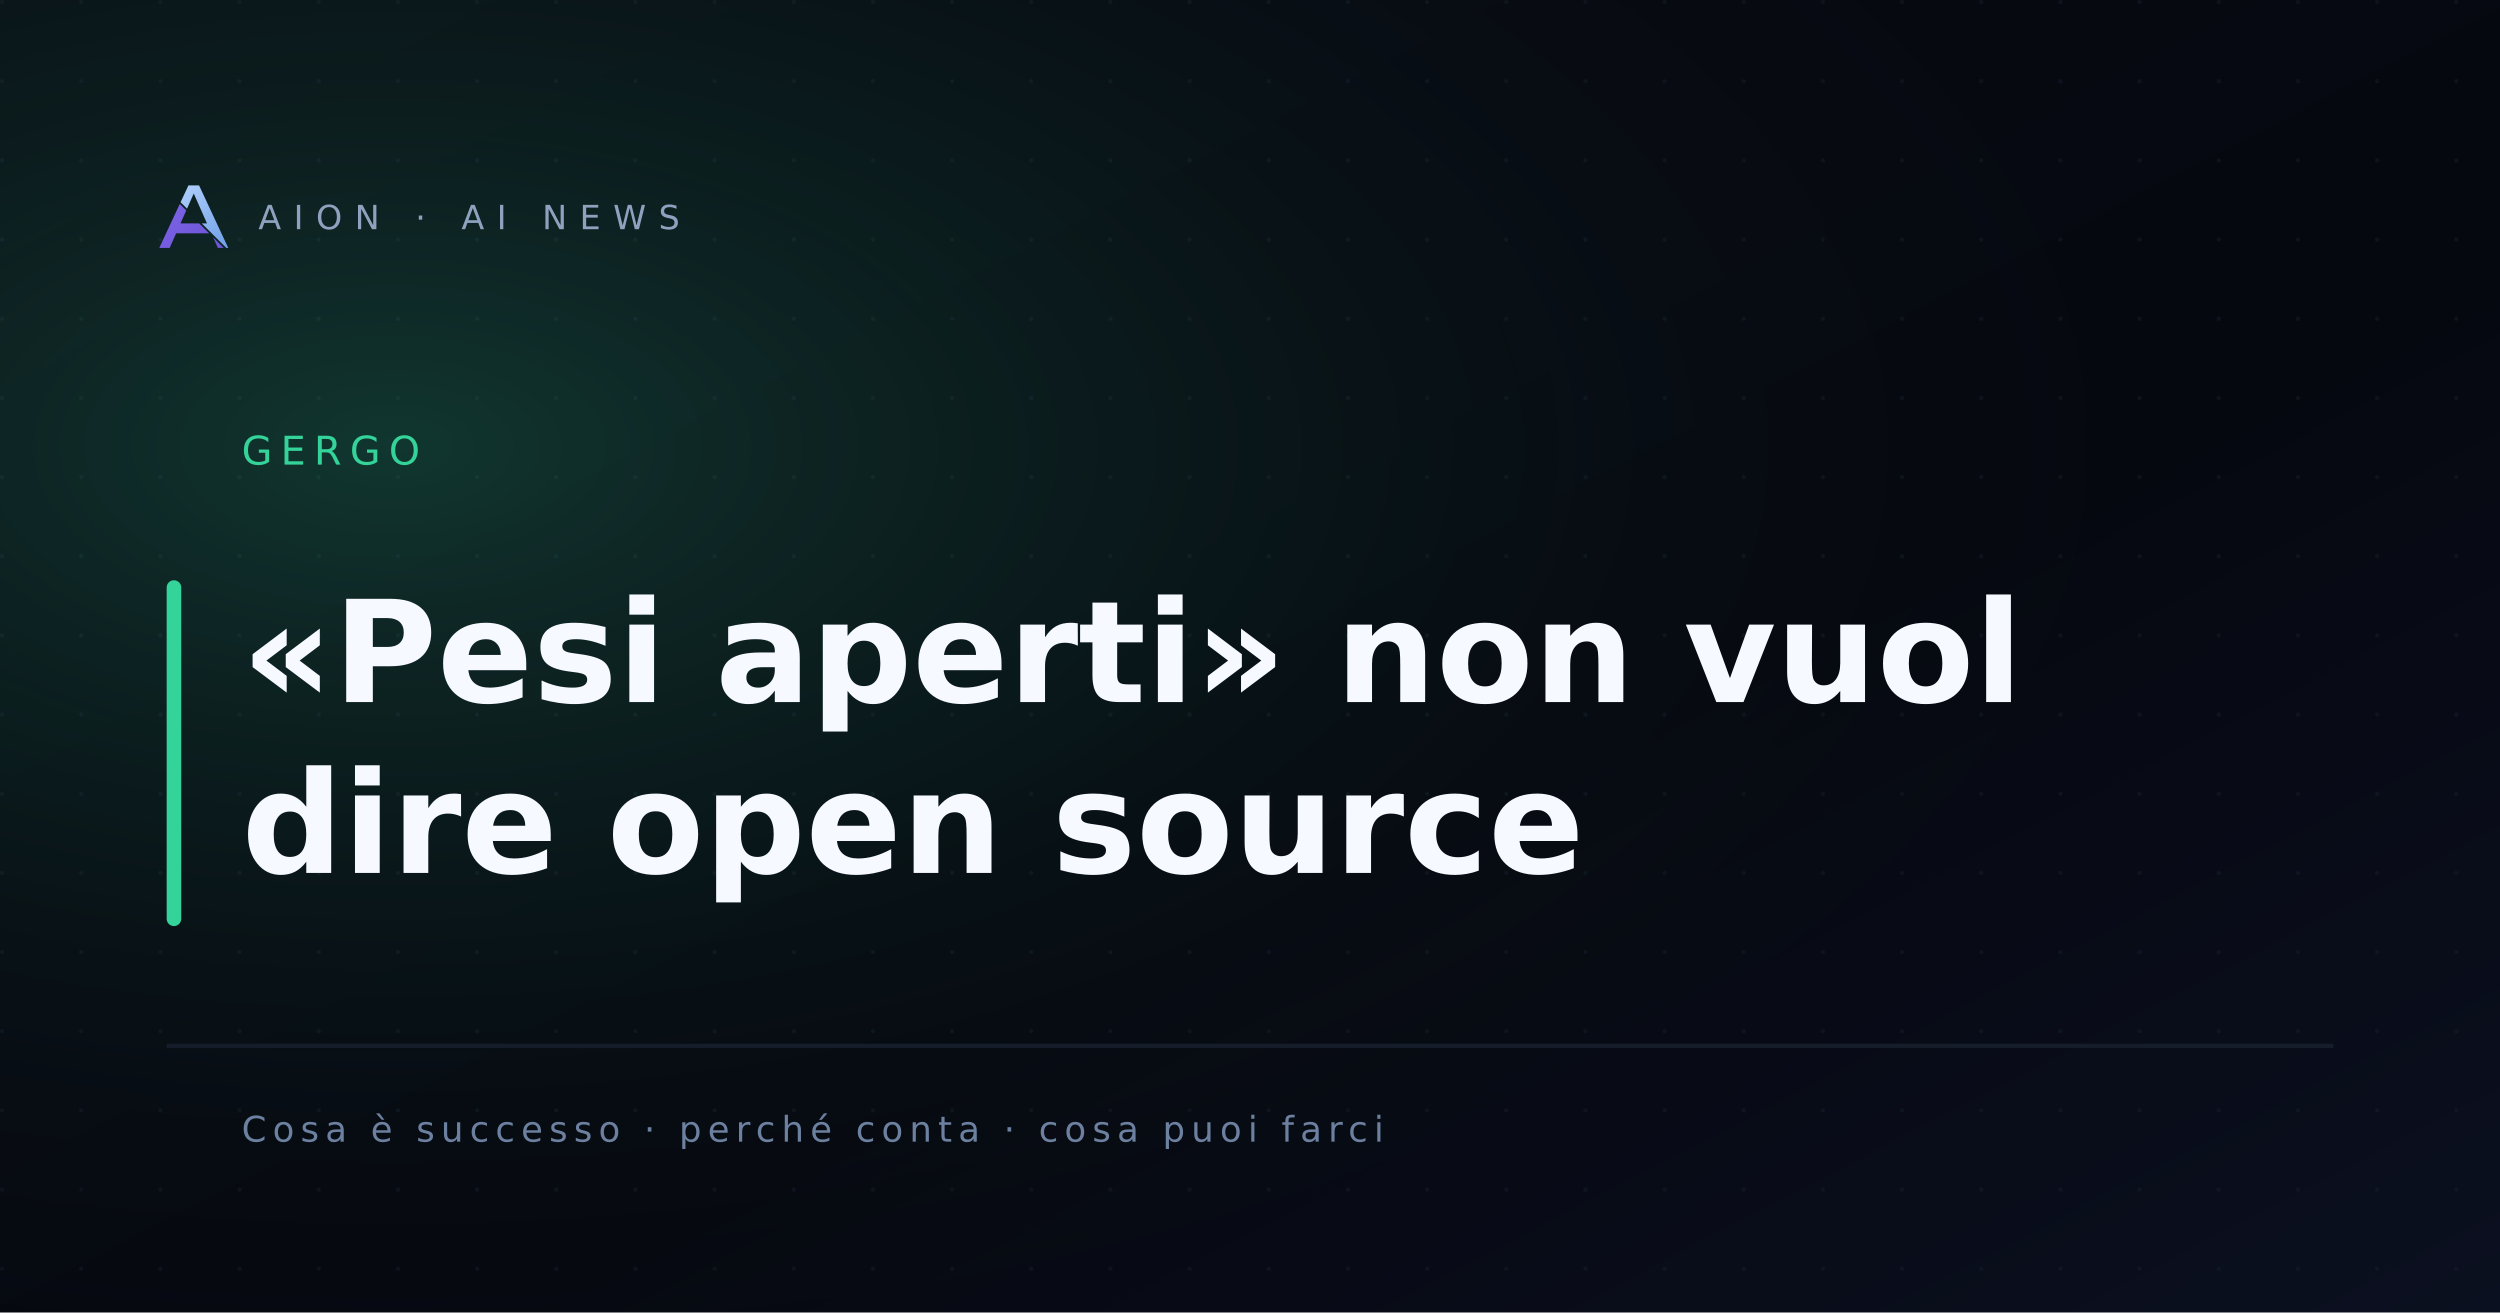
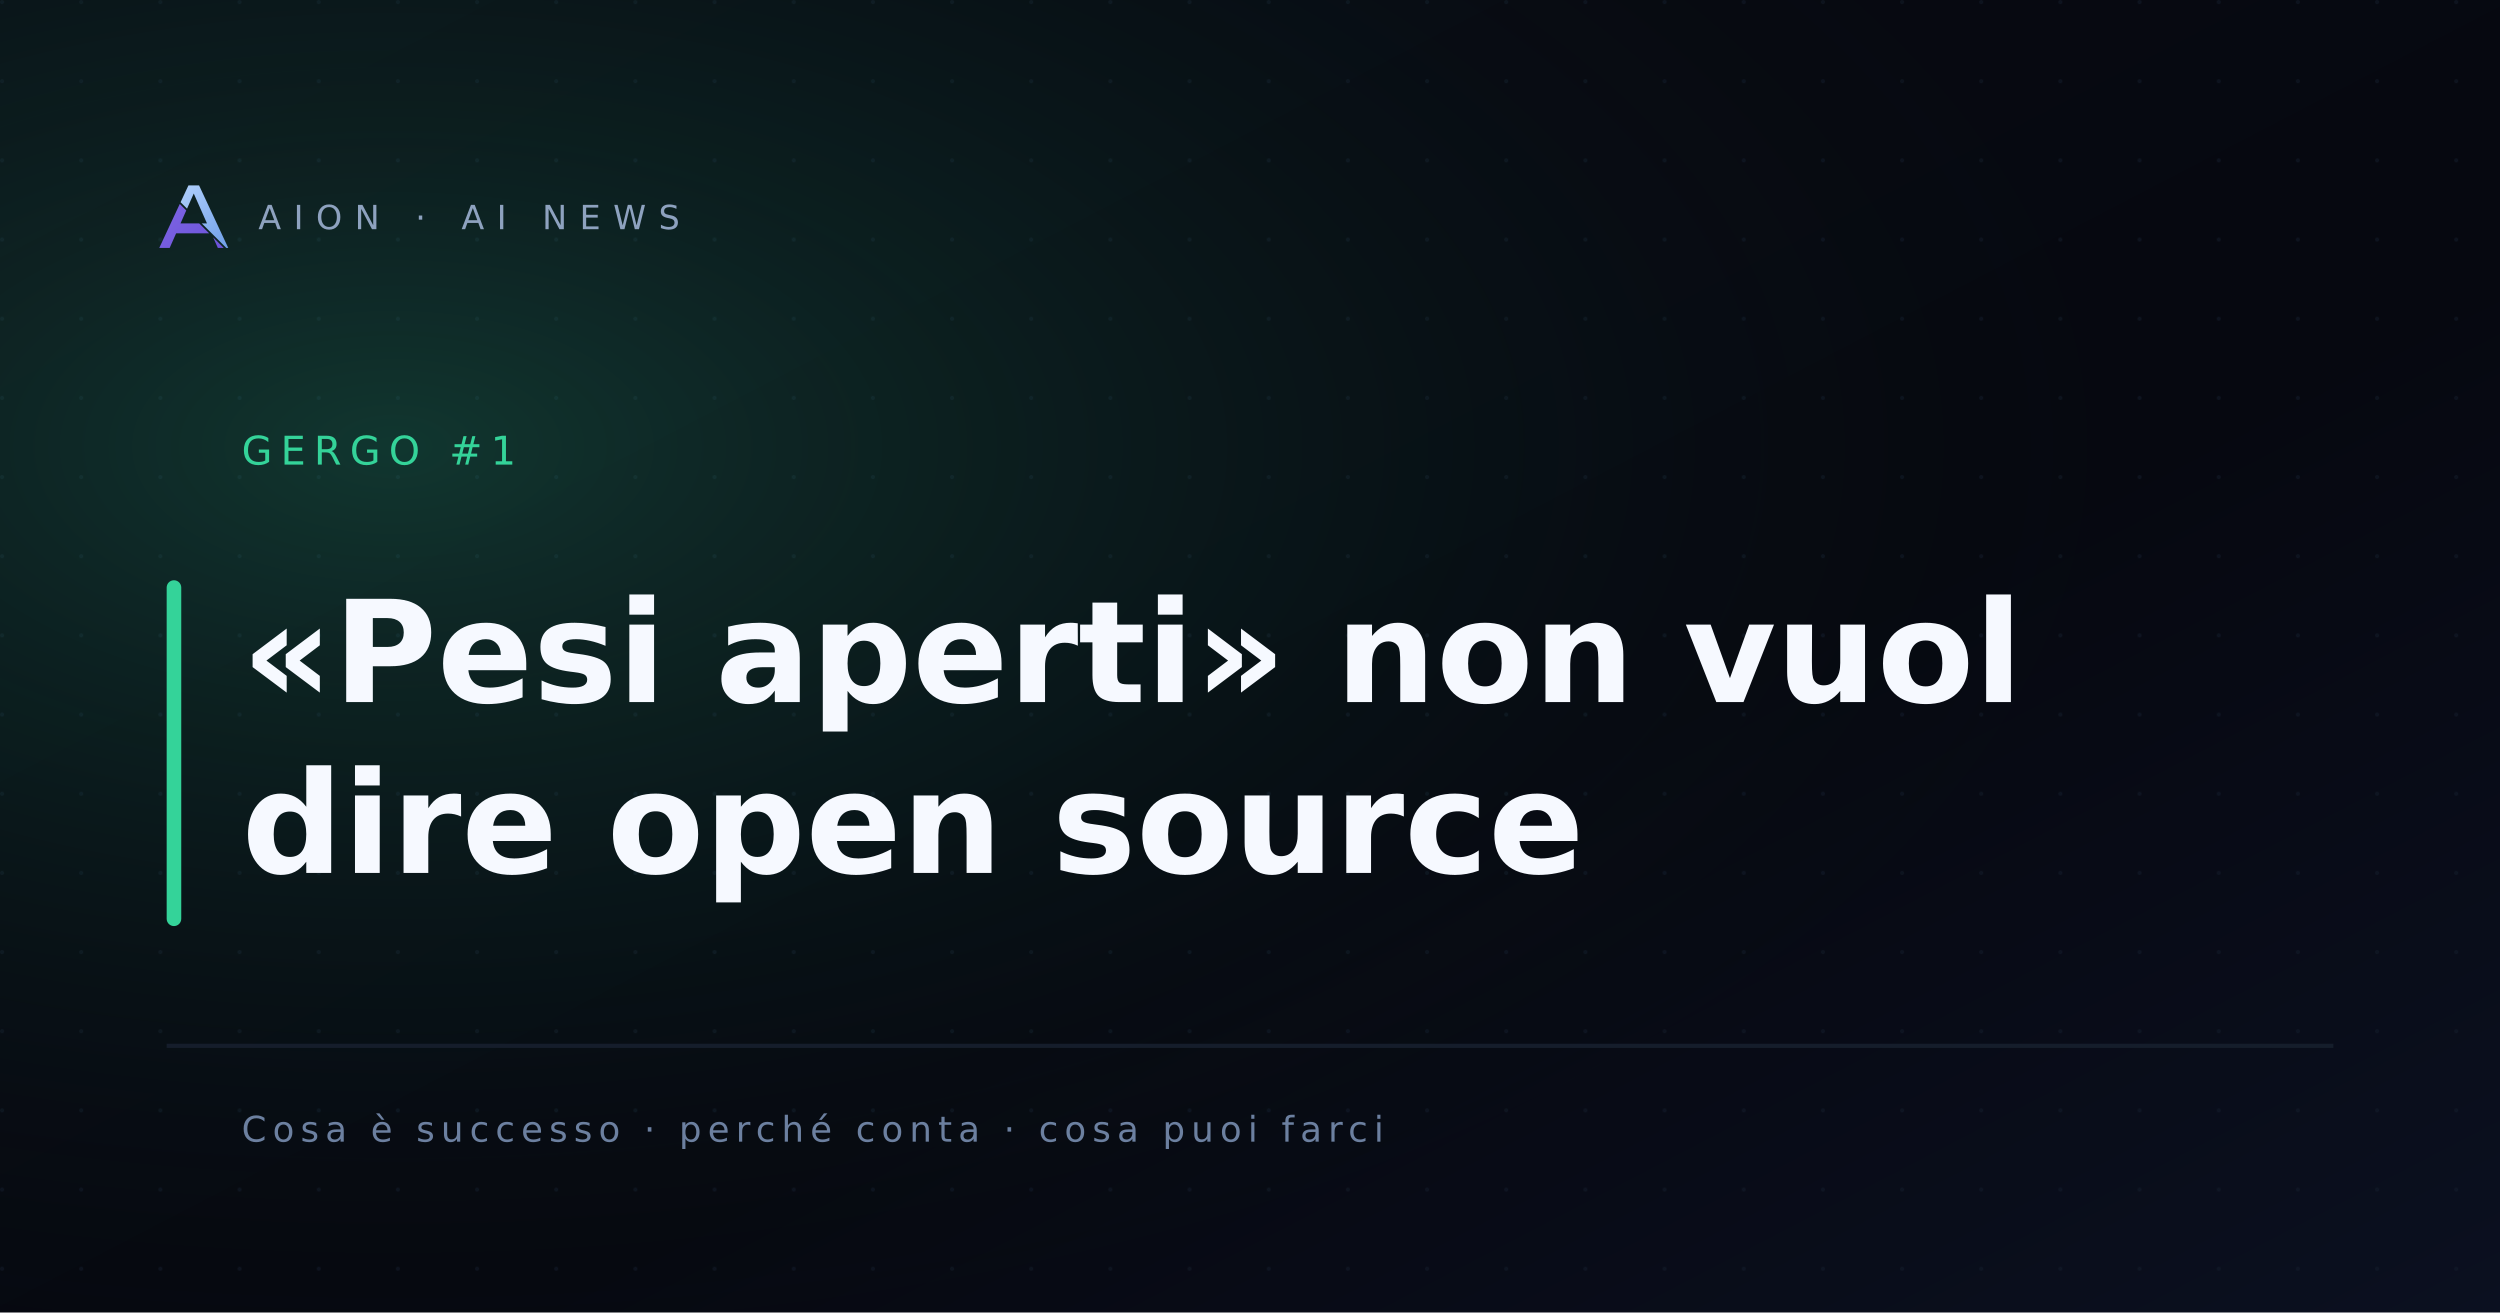
<svg xmlns="http://www.w3.org/2000/svg" width="1200" height="630" viewBox="0 0 1200 630">
  <defs>
    <linearGradient id="bg" x1="0" y1="0" x2="1" y2="1">
      <stop offset="0" stop-color="#080b13" />
      <stop offset="0.6" stop-color="#060810" />
      <stop offset="1" stop-color="#0b1020" />
    </linearGradient>
    <radialGradient id="glow" cx="0.16" cy="0.34" r="0.75">
      <stop offset="0" stop-color="#34d399" stop-opacity="0.22" />
      <stop offset="1" stop-color="#000000" stop-opacity="0" />
    </radialGradient>
    <linearGradient id="markTop" x1="0" y1="0" x2="1" y2="1">
      <stop offset="0" stop-color="#bcd8ff" />
      <stop offset="1" stop-color="#6f9fe8" />
    </linearGradient>
    <linearGradient id="markBot" x1="0" y1="0" x2="1" y2="1">
      <stop offset="0" stop-color="#8168e6" />
      <stop offset="1" stop-color="#6b52d8" />
    </linearGradient>
    <pattern id="dots" width="38" height="38" patternUnits="userSpaceOnUse">
      <circle cx="1" cy="1" r="1" fill="#141d2c" />
    </pattern>
  </defs>
  <rect width="1200" height="630" fill="url(#bg)" />
  <rect width="1200" height="630" fill="url(#dots)" opacity="0.5" />
  <rect width="1200" height="630" fill="url(#glow)" />
  <g transform="translate(93,104) scale(0.05555556) translate(-512,-520)">
    <defs>
      <clipPath id="cm-t">
        <polygon points="-800,-900 1700,-900 1700,1697 -800,-803" />
      </clipPath>
      <clipPath id="cm-b">
        <polygon points="-800,-781 1700,1719 1700,1900 -800,1900" />
      </clipPath>
    </defs>
    <g clip-path="url(#cm-t)">
      <path fill="url(#markTop)" fill-rule="evenodd" d="M466,250 L558,250 L810,790 L720,790 L664.2,664 L359.8,664 L304,790 L214,790 Z M512,320 L626.2,578 L397.8,578 Z" />
    </g>
    <g clip-path="url(#cm-b)">
      <path fill="url(#markBot)" fill-rule="evenodd" d="M466,250 L558,250 L810,790 L720,790 L664.2,664 L359.8,664 L304,790 L214,790 Z M512,320 L626.2,578 L397.8,578 Z" />
    </g>
  </g>
  <text x="124" y="110" font-family="DejaVu Sans" font-size="16" letter-spacing="6" fill="#8ea2bf">AION · AI NEWS</text>
-   <text x="116" y="223" font-family="DejaVu Sans" font-size="19" letter-spacing="4" fill="#34d399">GERGO</text>
+   <text x="116" y="223" font-family="DejaVu Sans" font-size="19" letter-spacing="4" fill="#34d399">GERGO #1</text>
  <rect x="80" y="278.52" width="7" height="166" rx="3.5" fill="#34d399" />
  <g font-family="DejaVu Sans">
    <text x="116" y="337" font-size="68" font-weight="bold" fill="#f6f9ff">«Pesi aperti» non vuol</text>
    <text x="116" y="419" font-size="68" font-weight="bold" fill="#f6f9ff">dire open source</text>
  </g>
  <line x1="80" y1="502" x2="1120" y2="502" stroke="#151d2b" stroke-width="2" />
  <text x="116" y="548" font-family="DejaVu Sans" font-size="17" letter-spacing="3" fill="#6c80a0">Cosa è successo · perché conta · cosa puoi farci</text>
</svg>
